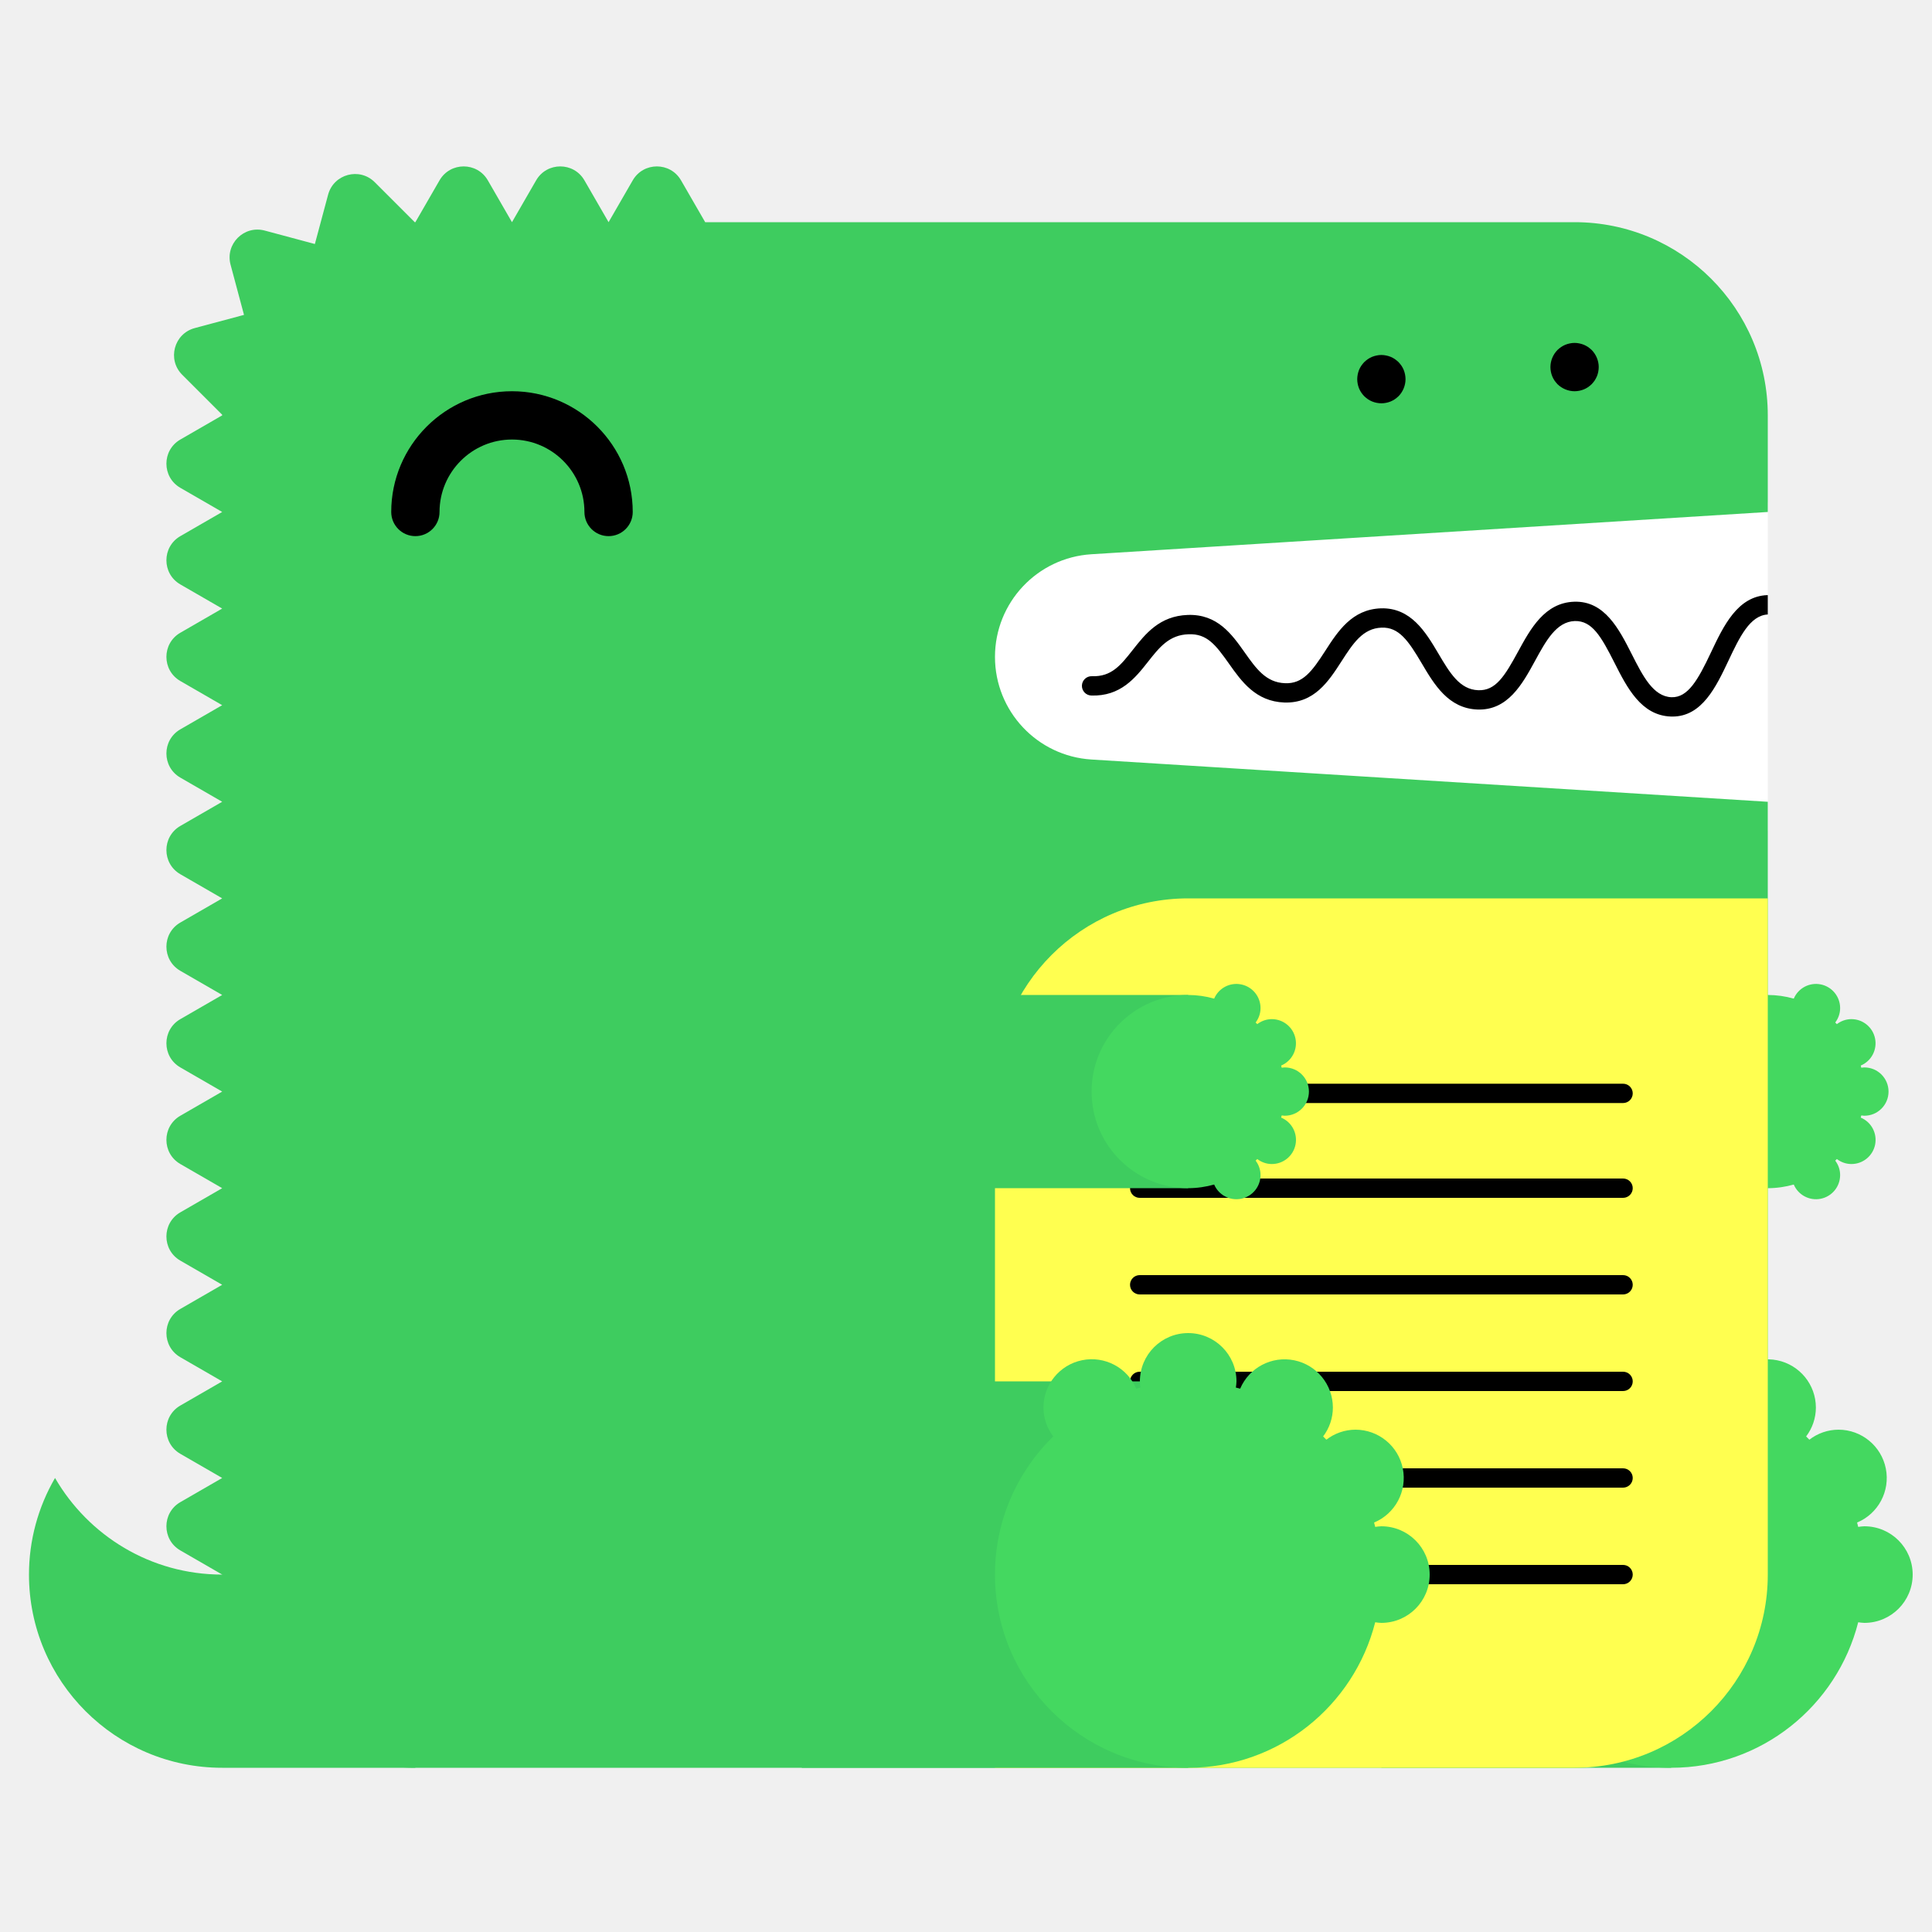
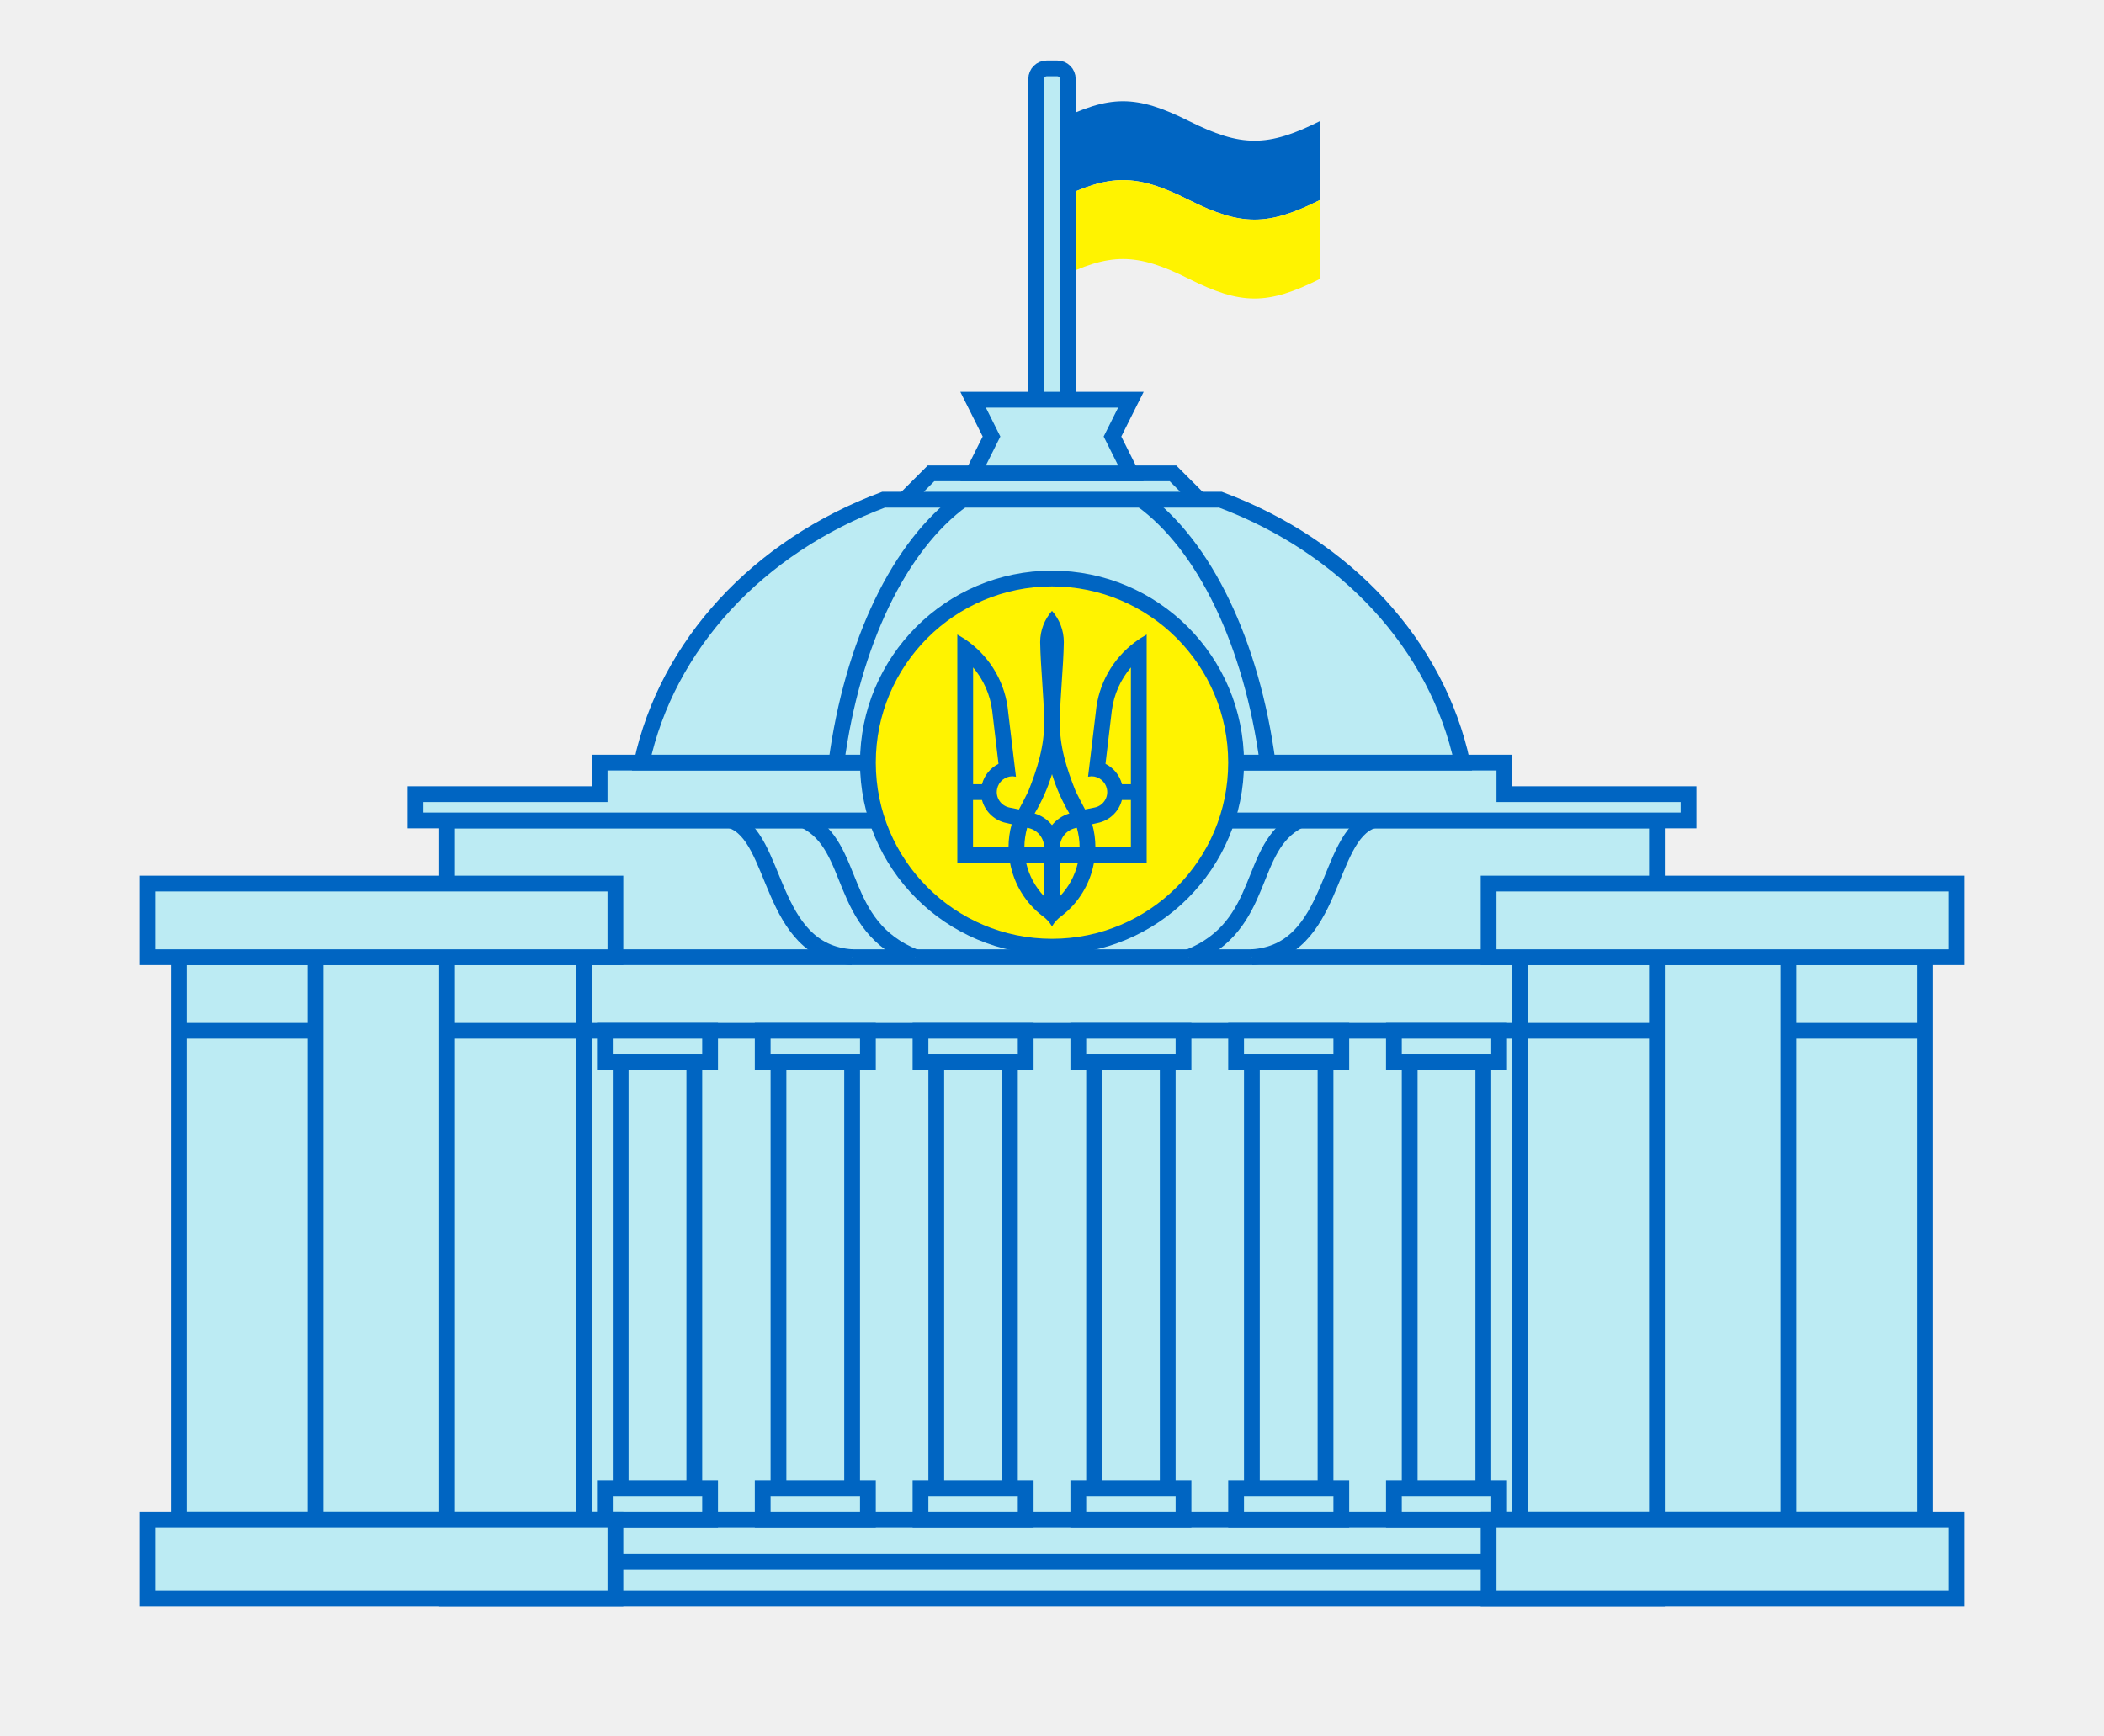
- <svg xmlns="http://www.w3.org/2000/svg" width="200" height="200" viewBox="0 0 200 200">
-   <g fill="none" fill-rule="evenodd">
-     <path fill="#FFF" d="M99 52h84v34H99z" />
-     <path d="M23 163c-7.398 0-13.843-4.027-17.303-10A19.886 19.886 0 0 0 3 163c0 11.046 8.954 20 20 20h20v-20H23z" fill="#3ECC5F" />
-     <path d="M112.98 57.376L183 53V43c0-11.046-8.954-20-20-20H73l-2.5-4.33c-1.112-1.925-3.889-1.925-5 0L63 23l-2.5-4.33c-1.111-1.925-3.889-1.925-5 0L53 23l-2.5-4.33c-1.111-1.925-3.889-1.925-5 0L43 23c-.022 0-.042.003-.065.003l-4.142-4.141c-1.57-1.571-4.252-.853-4.828 1.294l-1.369 5.104-5.192-1.392c-2.148-.575-4.111 1.389-3.535 3.536l1.39 5.193-5.102 1.367c-2.148.576-2.867 3.259-1.296 4.83l4.142 4.142c0 .021-.003.042-.003.064l-4.33 2.5c-1.925 1.111-1.925 3.889 0 5L23 53l-4.33 2.5c-1.925 1.111-1.925 3.889 0 5L23 63l-4.33 2.5c-1.925 1.111-1.925 3.889 0 5L23 73l-4.33 2.5c-1.925 1.111-1.925 3.889 0 5L23 83l-4.33 2.5c-1.925 1.111-1.925 3.889 0 5L23 93l-4.33 2.5c-1.925 1.111-1.925 3.889 0 5L23 103l-4.33 2.5c-1.925 1.111-1.925 3.889 0 5L23 113l-4.33 2.5c-1.925 1.111-1.925 3.889 0 5L23 123l-4.33 2.5c-1.925 1.111-1.925 3.889 0 5L23 133l-4.33 2.5c-1.925 1.111-1.925 3.889 0 5L23 143l-4.33 2.5c-1.925 1.111-1.925 3.889 0 5L23 153l-4.33 2.5c-1.925 1.111-1.925 3.889 0 5L23 163c0 11.046 8.954 20 20 20h120c11.046 0 20-8.954 20-20V83l-70.02-4.376A10.645 10.645 0 0 1 103 68c0-5.621 4.37-10.273 9.98-10.624" fill="#3ECC5F" />
-     <path fill="#3ECC5F" d="M143 183h30v-40h-30z" />
-     <path d="M193 158c-.219 0-.428.037-.639.064-.038-.15-.074-.301-.116-.451A5 5 0 0 0 190.32 148a4.96 4.96 0 0 0-3.016 1.036 26.531 26.531 0 0 0-.335-.336 4.955 4.955 0 0 0 1.011-2.987 5 5 0 0 0-9.599-1.959c-.148-.042-.297-.077-.445-.115.027-.211.064-.42.064-.639a5 5 0 0 0-5-5 5 5 0 0 0-5 5c0 .219.037.428.064.639-.148.038-.297.073-.445.115a4.998 4.998 0 0 0-9.599 1.959c0 1.125.384 2.151 1.011 2.987-3.717 3.632-6.031 8.693-6.031 14.3 0 11.046 8.954 20 20 20 9.339 0 17.16-6.41 19.361-15.064.211.027.42.064.639.064a5 5 0 0 0 5-5 5 5 0 0 0-5-5" fill="#44D860" />
-     <path fill="#3ECC5F" d="M153 123h30v-20h-30z" />
-     <path d="M193 115.5a2.5 2.5 0 1 0 0-5c-.109 0-.214.019-.319.032-.02-.075-.037-.15-.058-.225a2.501 2.501 0 0 0-.963-4.807c-.569 0-1.088.197-1.508.518a6.653 6.653 0 0 0-.168-.168c.314-.417.506-.931.506-1.494a2.5 2.5 0 0 0-4.8-.979A9.987 9.987 0 0 0 183 103c-5.522 0-10 4.478-10 10s4.478 10 10 10c.934 0 1.833-.138 2.69-.377a2.5 2.5 0 0 0 4.8-.979c0-.563-.192-1.077-.506-1.494.057-.055.113-.111.168-.168.42.321.939.518 1.508.518a2.5 2.5 0 0 0 .963-4.807c.021-.074.038-.15.058-.225.105.013.21.032.319.032" fill="#44D860" />
-     <path d="M63 55.5a2.5 2.5 0 0 1-2.5-2.5c0-4.136-3.364-7.5-7.5-7.5s-7.5 3.364-7.5 7.5a2.5 2.5 0 1 1-5 0c0-6.893 5.607-12.5 12.5-12.5S65.5 46.107 65.5 53a2.5 2.5 0 0 1-2.5 2.5" fill="#000" />
-     <path d="M103 183h60c11.046 0 20-8.954 20-20V93h-60c-11.046 0-20 8.954-20 20v70z" fill="#FFFF50" />
-     <path d="M168.02 124h-50.04a1 1 0 1 1 0-2h50.04a1 1 0 1 1 0 2m0 20h-50.04a1 1 0 1 1 0-2h50.04a1 1 0 1 1 0 2m0 20h-50.04a1 1 0 1 1 0-2h50.04a1 1 0 1 1 0 2m0-49.814h-50.04a1 1 0 1 1 0-2h50.04a1 1 0 1 1 0 2m0 19.814h-50.04a1 1 0 1 1 0-2h50.04a1 1 0 1 1 0 2m0 20h-50.04a1 1 0 1 1 0-2h50.04a1 1 0 1 1 0 2M183 61.611c-.012 0-.022-.006-.034-.005-3.09.105-4.552 3.196-5.842 5.923-1.346 2.85-2.387 4.703-4.093 4.647-1.889-.068-2.969-2.202-4.113-4.46-1.314-2.594-2.814-5.536-5.963-5.426-3.046.104-4.513 2.794-5.807 5.167-1.377 2.528-2.314 4.065-4.121 3.994-1.927-.07-2.951-1.805-4.136-3.813-1.321-2.236-2.848-4.75-5.936-4.664-2.994.103-4.465 2.385-5.763 4.4-1.373 2.13-2.335 3.428-4.165 3.351-1.973-.07-2.992-1.51-4.171-3.177-1.324-1.873-2.816-3.993-5.895-3.89-2.928.1-4.399 1.97-5.696 3.618-1.232 1.564-2.194 2.802-4.229 2.724a1 1 0 0 0-.072 2c3.017.101 4.545-1.8 5.872-3.487 1.177-1.496 2.193-2.787 4.193-2.855 1.926-.082 2.829 1.115 4.195 3.045 1.297 1.834 2.769 3.914 5.731 4.021 3.103.104 4.596-2.215 5.918-4.267 1.182-1.834 2.202-3.417 4.15-3.484 1.793-.067 2.769 1.35 4.145 3.681 1.297 2.197 2.766 4.686 5.787 4.796 3.125.108 4.634-2.62 5.949-5.035 1.139-2.088 2.214-4.06 4.119-4.126 1.793-.042 2.728 1.595 4.111 4.33 1.292 2.553 2.757 5.445 5.825 5.556l.169.003c3.064 0 4.518-3.075 5.805-5.794 1.139-2.41 2.217-4.68 4.067-4.773v-2z" fill="#000" />
-     <path fill="#3ECC5F" d="M83 183h40v-40H83z" />
-     <path d="M143 158c-.219 0-.428.037-.639.064-.038-.15-.074-.301-.116-.451A5 5 0 0 0 140.32 148a4.96 4.96 0 0 0-3.016 1.036 26.531 26.531 0 0 0-.335-.336 4.955 4.955 0 0 0 1.011-2.987 5 5 0 0 0-9.599-1.959c-.148-.042-.297-.077-.445-.115.027-.211.064-.42.064-.639a5 5 0 0 0-5-5 5 5 0 0 0-5 5c0 .219.037.428.064.639-.148.038-.297.073-.445.115a4.998 4.998 0 0 0-9.599 1.959c0 1.125.384 2.151 1.011 2.987-3.717 3.632-6.031 8.693-6.031 14.3 0 11.046 8.954 20 20 20 9.339 0 17.16-6.41 19.361-15.064.211.027.42.064.639.064a5 5 0 0 0 5-5 5 5 0 0 0-5-5" fill="#44D860" />
-     <path fill="#3ECC5F" d="M83 123h40v-20H83z" />
-     <path d="M133 115.5a2.5 2.5 0 1 0 0-5c-.109 0-.214.019-.319.032-.02-.075-.037-.15-.058-.225a2.501 2.501 0 0 0-.963-4.807c-.569 0-1.088.197-1.508.518a6.653 6.653 0 0 0-.168-.168c.314-.417.506-.931.506-1.494a2.5 2.5 0 0 0-4.8-.979A9.987 9.987 0 0 0 123 103c-5.522 0-10 4.478-10 10s4.478 10 10 10c.934 0 1.833-.138 2.69-.377a2.5 2.5 0 0 0 4.8-.979c0-.563-.192-1.077-.506-1.494.057-.055.113-.111.168-.168.42.321.939.518 1.508.518a2.5 2.5 0 0 0 .963-4.807c.021-.074.038-.15.058-.225.105.013.21.032.319.032" fill="#44D860" />
-     <path d="M143 41.75c-.16 0-.33-.02-.49-.05a2.52 2.52 0 0 1-.47-.14c-.15-.06-.29-.14-.431-.23-.13-.09-.259-.2-.38-.31-.109-.12-.219-.24-.309-.38s-.17-.28-.231-.43a2.619 2.619 0 0 1-.189-.96c0-.16.02-.33.05-.49.03-.16.08-.31.139-.47.061-.15.141-.29.231-.43.09-.13.2-.26.309-.38.121-.11.25-.22.38-.31.141-.09.281-.17.431-.23.149-.06.31-.11.47-.14.32-.07.65-.07.98 0 .159.03.32.08.47.14.149.06.29.14.43.23.13.09.259.2.38.31.11.12.22.25.31.38.09.14.17.28.23.43.06.16.11.31.14.47.029.16.05.33.05.49 0 .66-.271 1.31-.73 1.77-.121.11-.25.22-.38.31-.14.09-.281.17-.43.23a2.565 2.565 0 0 1-.96.19m20-1.25c-.66 0-1.3-.27-1.771-.73a3.802 3.802 0 0 1-.309-.38c-.09-.14-.17-.28-.231-.43a2.619 2.619 0 0 1-.189-.96c0-.66.27-1.3.729-1.77.121-.11.25-.22.38-.31.141-.09.281-.17.431-.23.149-.06.31-.11.47-.14.32-.07.66-.07.98 0 .159.03.32.08.47.14.149.06.29.14.43.23.13.09.259.2.38.31.459.47.73 1.11.73 1.77 0 .16-.021.33-.05.49-.03.16-.08.32-.14.47-.07.15-.14.29-.23.43-.09.13-.2.26-.31.38-.121.11-.25.22-.38.31-.14.09-.281.17-.43.23a2.565 2.565 0 0 1-.96.19" fill="#000" />
+ <svg xmlns="http://www.w3.org/2000/svg" xmlns:xlink="http://www.w3.org/1999/xlink" version="1.1" width="400" height="330">
+   <path fill="#0065c2" d="m 201,23 c 10,-5 15,-5 25,0 c 10,5 15,5 25,0 v15   c -10,5 -15,5 -25,0 c -10,-5 -15,-5 -25,0 v-15 z" />
+   <path fill="#fff300" d="m 201,38 c 10,-5 15,-5 25,0 c 10,5 15,5 25,0 v15   c -10,5 -15,5 -25,0 c -10,-5 -15,-5 -25,0 v-15 z" />
+   <g style="fill:#bcebf3;stroke:#0065c2;stroke-width:3px">
+     <rect x="85" y="156" width="230" height="148" />
+     <path d="m 79,156 v-5 h35 v-6 h 172 v6 h 35 v5 h-242 z" />
+     <path fill="none" d="M 85,182 h 230 M 85,196 h 230 M 85,289 h 230 M 85,297 h 230" />
+     <path d="M 162,182 c -16,-1 -14,-23 -23,-26  M 174,182 c -15,-6 -11,-21 -21,-26   M 238,182 c 16,-1 14,-23 23,-26  M 226,182 c 15,-6 11,-21 21,-26" />
+     <g id="column">
+       <rect x="205" y="196" width="20" height="6" />
+       <rect x="205" y="283" width="20" height="6" />
+       <rect x="208" y="202" width="14" height="81" />
+     </g>
+     <use xlink:href="#column" transform="translate(-30,0)" />
+     <use xlink:href="#column" transform="translate(-60,0)" />
+     <use xlink:href="#column" transform="translate(-90,0)" />
+     <use xlink:href="#column" transform="translate(30,0)" />
+     <use xlink:href="#column" transform="translate(60,0)" />
+     <g id="building_left_part">
+       <rect x="34" y="182" width="77" height="107" />
+       <path fill="none" d="M 60,182 v 107 M 85,182 v 107 M 34,196 h 26 M 111,196 h -26" />
+       <rect x="28" y="168" width="89" height="14" />
+       <rect x="28" y="289" width="89" height="15" />
+     </g>
+     <use xlink:href="#building_left_part" transform="scale(-1,1) translate(-400,0)" />
+     <rect x="197" y="13" width="6" height="70" rx="2" ry="2" />
+     <path d="m 122,145 a78,68,0,0,1,46,-50 h64 a78,68,0,0,1,46,50 h-156 z" />
+     <path fill="none" d="M 159,145 a40,72,0,0,1,24,-50 M 241,145 a40,72,0,0,0,-24,-50" />
+     <path d="m 172,95 l5,-5 h46 l5,5 h-56 z" />
+     <path d="m 185,90 l3.5,-7 l-3.5,-7 h30 l-3.5,7 l3.5,7 h-30 z" />
+     <circle fill="#fff300" cx="200" cy="145" r="35" />
+   </g>
+   <g transform="translate(181.85,116)">
+     <path fill="#0065c2" transform="scale(0.15)" d="  m 121,1 c -9.3,10.6 -15,24.4 -15,39.6 c 0.6,33.4 4.6,66.7 5,100 c 0.7,31.1 -8.6,60.3 -19.9,88.8    c -3.8,7.9 -7.9,15.6 -12,23.3 l -12,-2.4 c -10.8,-2.2 -17.9,-12.7 -15.7,-23.5    c 1.9,-9.5 10.2,-16.1 19.5,-16.1 l 4.4 0.5 l -9.8,-81.6    c -3.2,-36.3 -21.9,-68.2 -49.5,-88.9 c -4.7,-3.6 -9.8,-6.8 -15,-9.7 v 289.7 h 66.9    c 5,27.1 19.9,50.8 40.9,67 c 5,3.4 9.2,8 12.2,13.3 c 3,-5.3 7.2,-9.8 12.2,-13.3    c 21,-16.2 35.9,-39.9 40.9,-67 h 66.9 v -289.7    c -5.2,2.9 -10.3,6.1 -15,9.7 c -27.6,20.7 -46.3,52.6 -49.5,88.9 l -9.8,81.6 l 4.4,-0.5    c 9.3,0 17.6,6.6 19.5,16.1 c 2.2,10.8 -4.9,21.4 -15.7,23.5 l -12,2.4    c -4.1,-7.7 -8.2,-15.4 -12,-23.3 c -11.4,-28.5 -20.7,-57.7 -19.9,-88.8    c 0.4,-33.4 4.4,-66.7 5,-100 c 0,-15.2 -5.7,-29 -15,-39.6 z   m -100,71.7 c 12.9,15.2 21.6,34.1 24.2,54.9 l 8,67.3 c -10.2,5.1 -18,14.5 -20.9,25.8 h -11.3 v -148 z   m 200,0 v 148 h -11.3 c -2.9,-11.3 -10.7,-20.7 -20.9,-25.8 l 8,-67.3 c 2.6,-20.8 11.3,-39.7 24.2,-54.9 z   m -100,135.3 c 5.4,17.6 12.8,34.3 22,49.8 c -8.7,2.6 -16.3,7.8 -22,14.8    c -5.6,-7 -13.2,-12.1 -22,-14.8 c 9.2,-15.5 16.6,-32.2 22,-49.8 z   m -100,32.7 h 11.3 c 3.6,13.8 14.4,24.7 28,28.5 l 9.6,2.2 c -2.6,9.3 -4,19.1 -4,29.3 h -45 v -60 z   m 188.7,0 h 11.3 v 60 h -45 c 0,-10.1 -1.4,-20 -4,-29.3 l 9.6,-2.2 c 13.7,-3.8 24.5,-14.7 28,-28.5 z   m -120.2,35.3 c 12.1,1.7 21.5,12.1 21.5,24.7 h -25 c 0,-8.6 1.3,-16.8 3.5,-24.7 z   m 63,0 c 2.2,7.8 3.5,16.1 3.5,24.7 h -25 c 0,-12.6 9.4,-23 21.5,-24.7 z   m -64.2,44.7 h 22.7 v 42.1 c -11,-11.6 -19,-26 -22.7,-42.1 z   m 42.7,0 h 22.7 c -3.7,16.1 -11.7,30.6 -22.7,42.1 v -42.1 z" />
  </g>
</svg>
